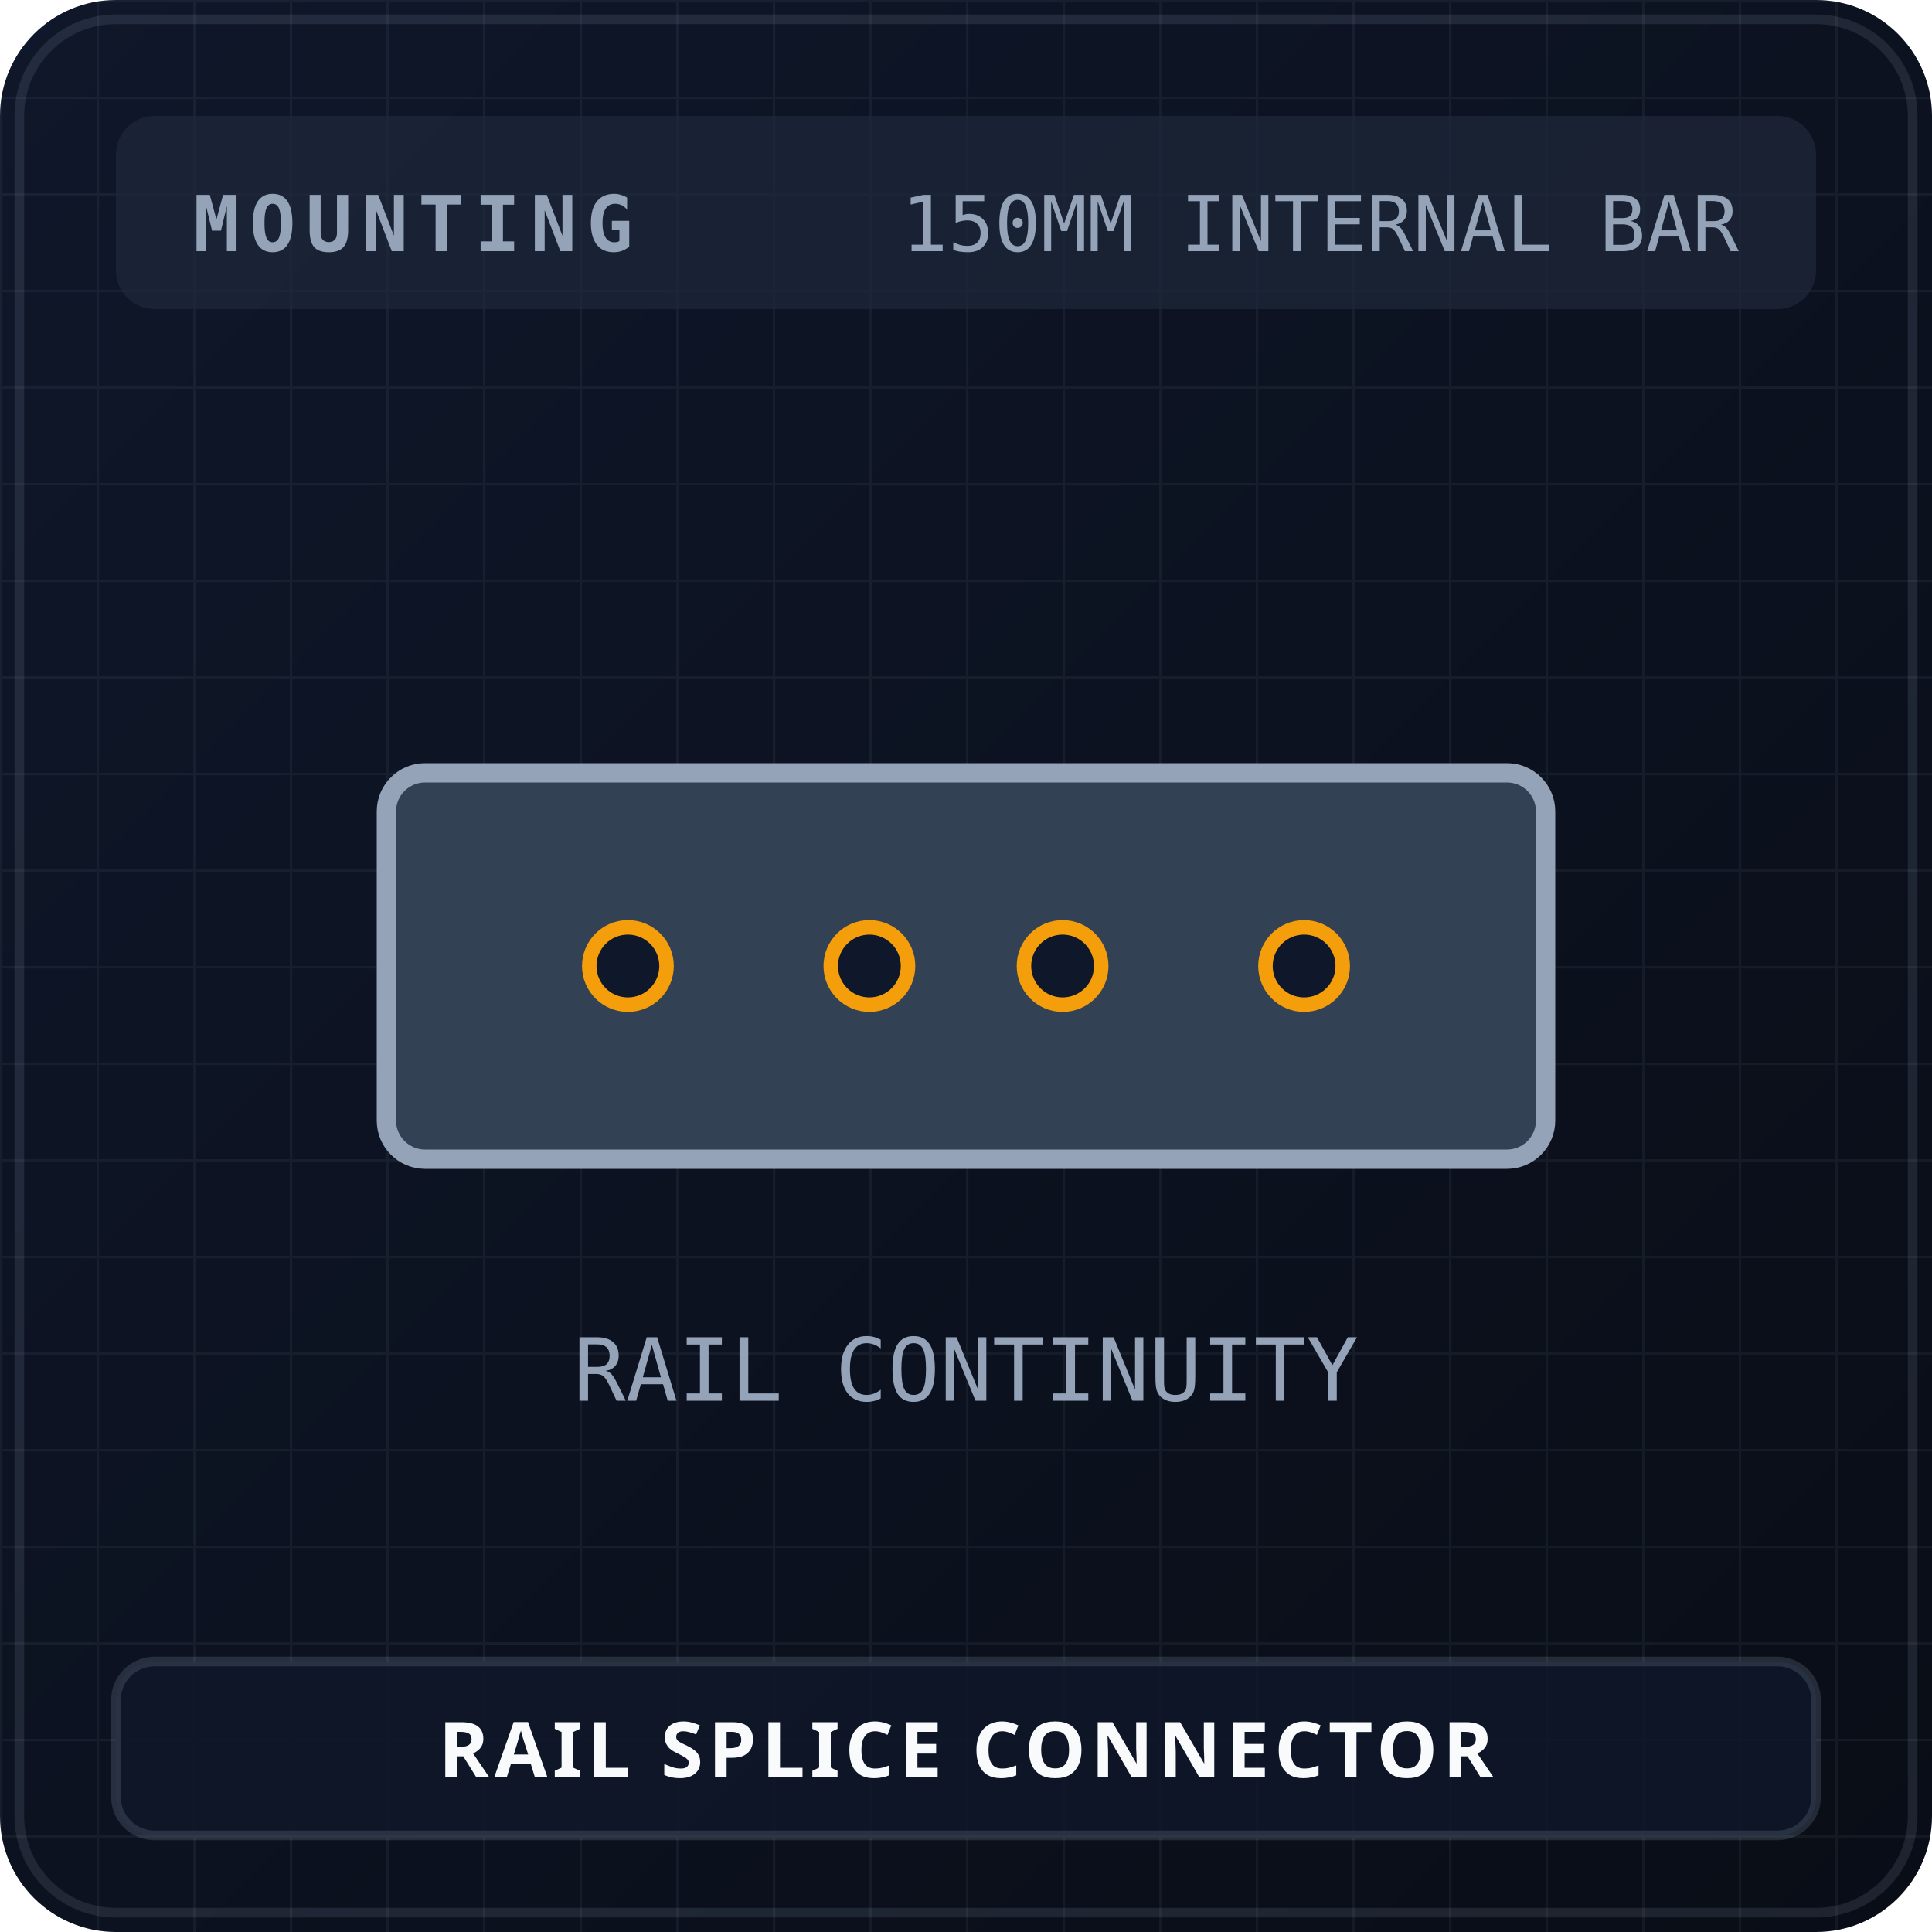
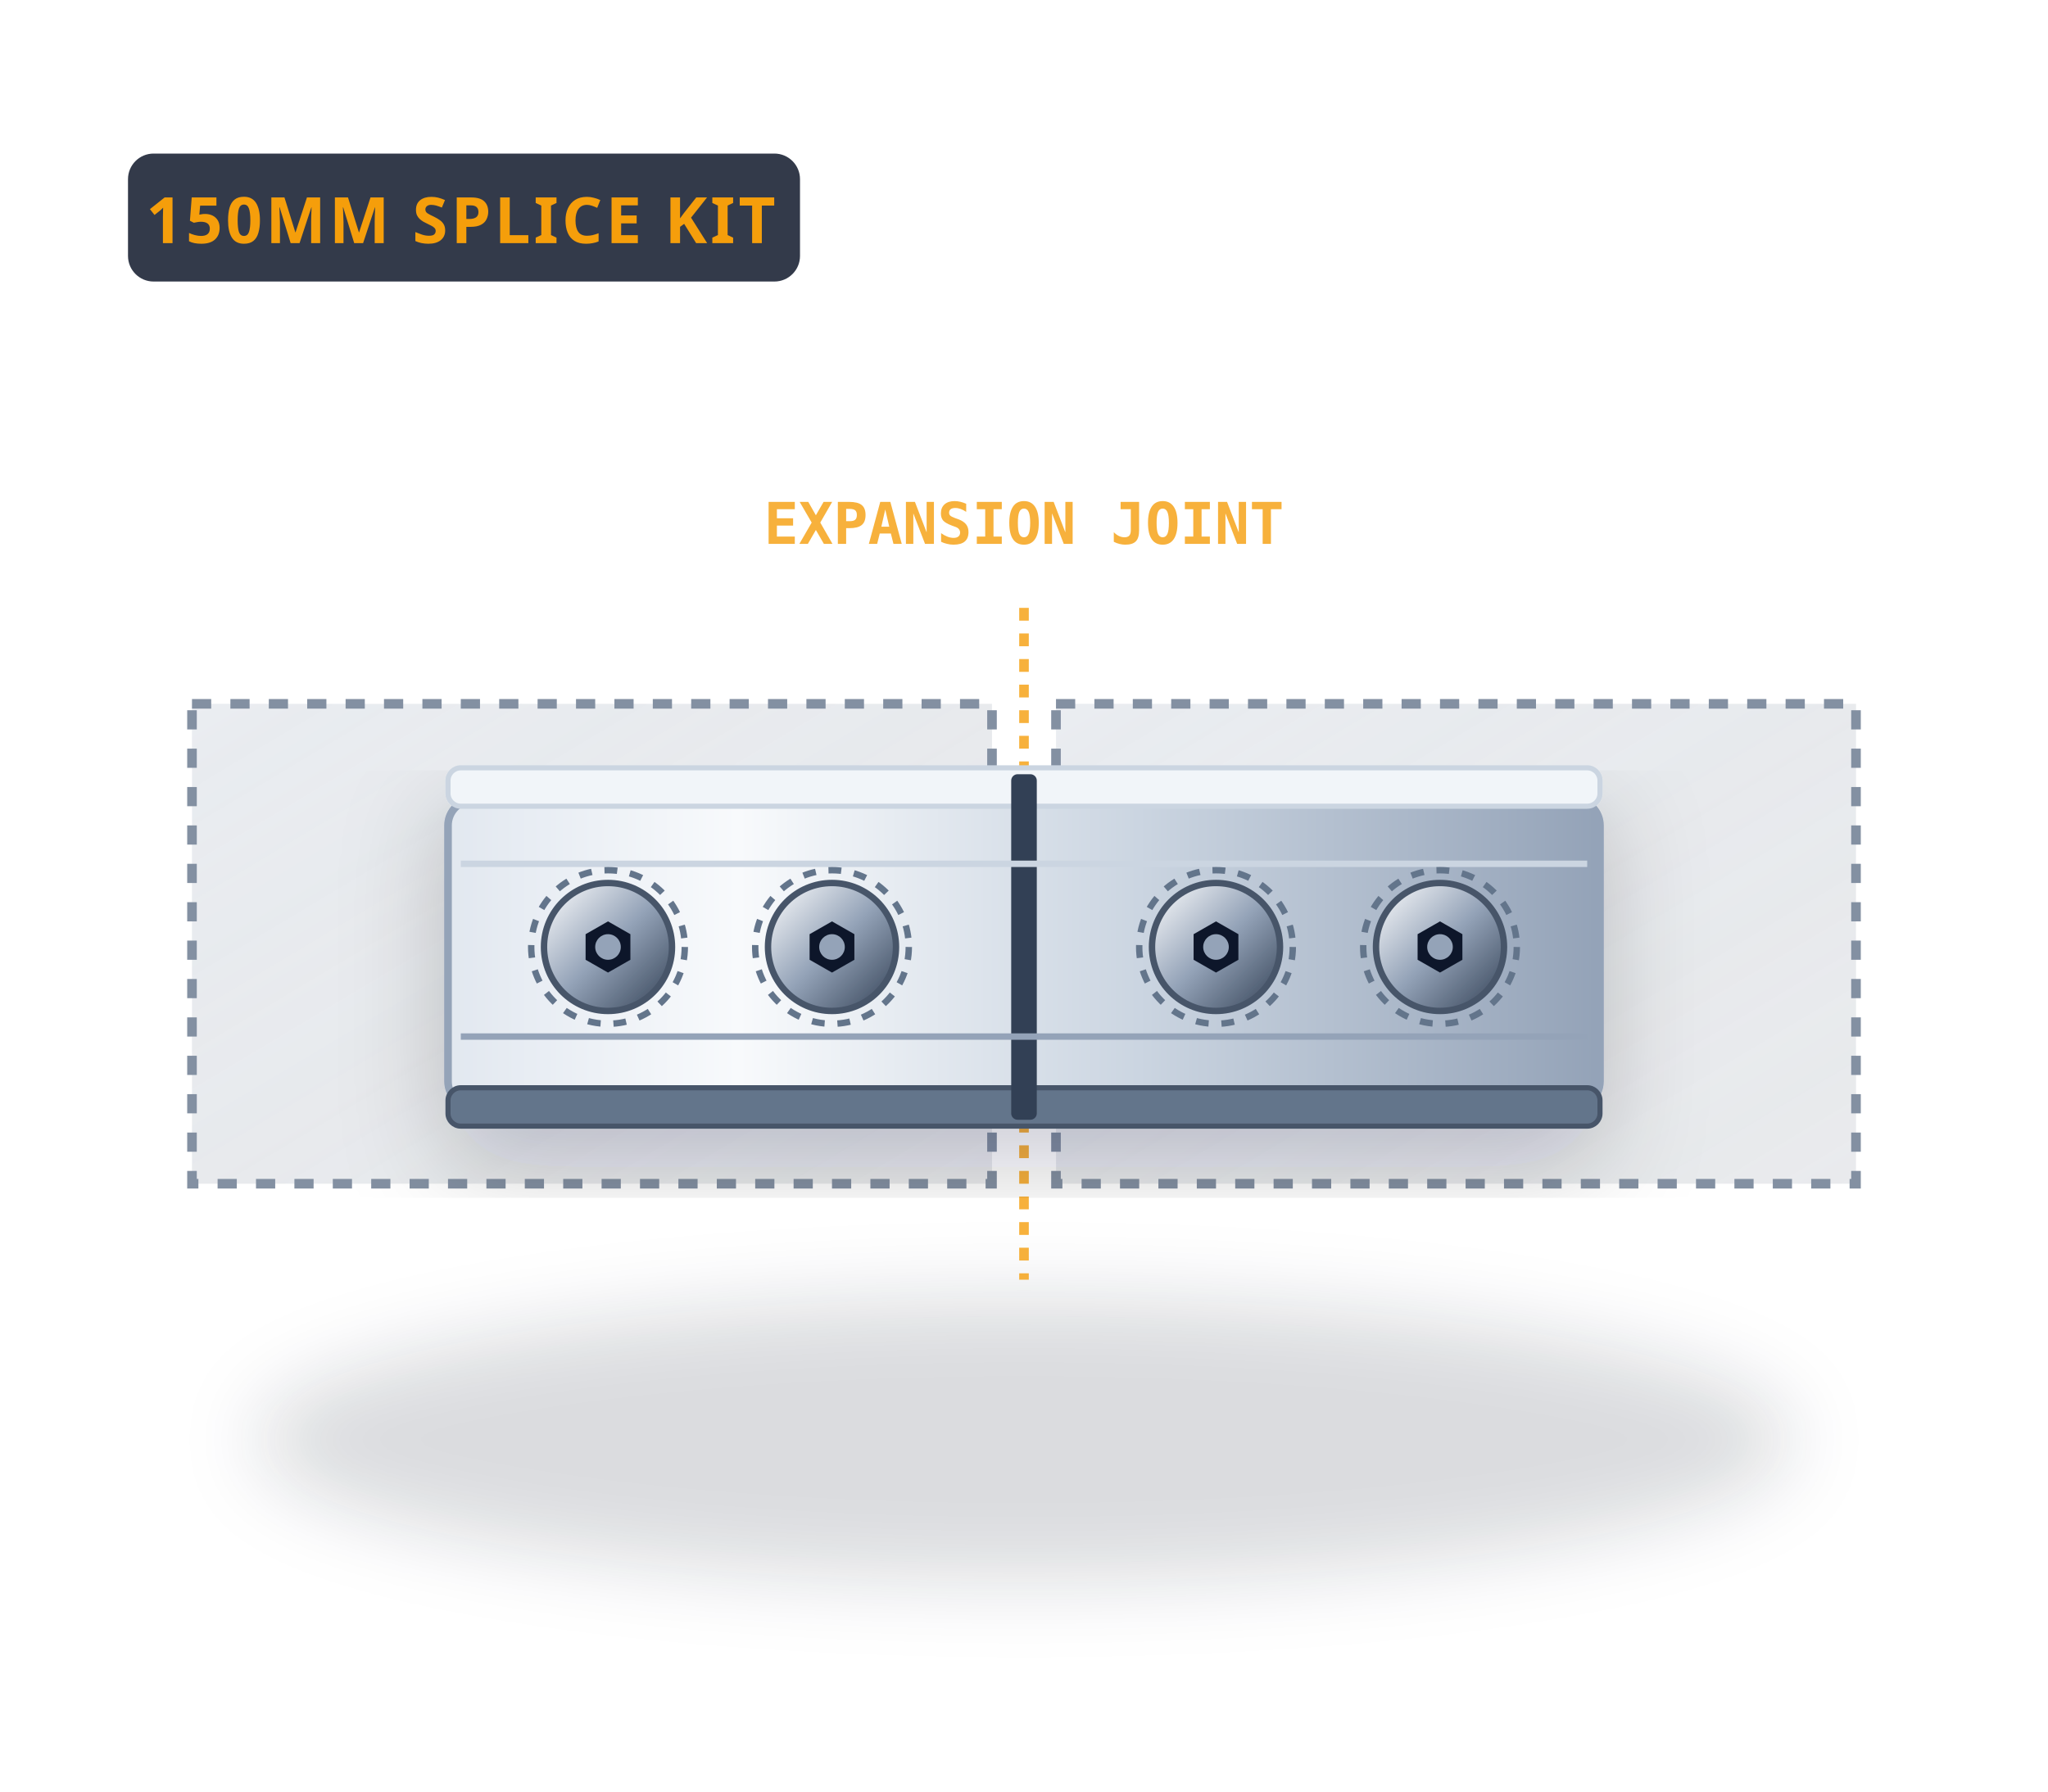
- <svg xmlns="http://www.w3.org/2000/svg" viewBox="0 0 200 200" width="200" height="200">
+ <svg xmlns="http://www.w3.org/2000/svg" viewBox="0 0 320 280" width="100%" height="100%" fill="none">
  <defs>
-     <linearGradient id="bgGrad" x1="0%" y1="0%" x2="100%" y2="100%">
-       <stop offset="0%" stop-color="#0F172A" />
-       <stop offset="100%" stop-color="#090D16" />
+     <linearGradient id="spliceFace" x1="0%" y1="0%" x2="100%" y2="0%">
+       <stop offset="0%" stop-color="#E2E8F0" />
+       <stop offset="25%" stop-color="#F8FAFC" />
+       <stop offset="60%" stop-color="#CBD5E1" />
+       <stop offset="100%" stop-color="#94A3B8" />
    </linearGradient>
-     <pattern id="grid" width="10" height="10" patternUnits="userSpaceOnUse">
-       <path d="M 10 0 L 0 0 0 10" fill="none" stroke="rgba(148, 163, 184, 0.08)" stroke-width="0.5" />
-     </pattern>
+     <linearGradient id="railGhost" x1="0%" y1="0%" x2="100%" y2="100%">
+       <stop offset="0%" stop-color="#94A3B8" stop-opacity="0.25" />
+       <stop offset="100%" stop-color="#475569" stop-opacity="0.15" />
+     </linearGradient>
+     <linearGradient id="boltHead" x1="0%" y1="0%" x2="100%" y2="100%">
+       <stop offset="0%" stop-color="#FFFFFF" />
+       <stop offset="50%" stop-color="#94A3B8" />
+       <stop offset="100%" stop-color="#334155" />
+     </linearGradient>
+     <filter id="spliceShadow" x="-10%" y="-10%" width="130%" height="130%">
+       <feDropShadow dx="0" dy="6" stdDeviation="8" flood-color="#0F172A" flood-opacity="0.2" />
+     </filter>
  </defs>
-   <rect width="200" height="200" rx="12" fill="url(#bgGrad)" />
-   <rect width="200" height="200" rx="12" fill="url(#grid)" />
-   <rect x="2" y="2" width="196" height="196" rx="10" fill="none" stroke="rgba(148, 163, 184, 0.15)" stroke-width="1" />
-   <rect x="12" y="12" width="176" height="20" rx="4" fill="rgba(30, 41, 59, 0.7)" />
-   <text x="20" y="26" fill="#94A3B8" font-size="8" font-weight="700" font-family="monospace" letter-spacing="1">MOUNTING</text>
-   <text x="180" y="26" text-anchor="end" fill="#94A3B8" font-size="8" font-family="monospace">150MM INTERNAL BAR</text>
-   <g transform="translate(0, 0)">
-     <rect x="40" y="80" width="120" height="40" rx="4" fill="#334155" stroke="#94A3B8" stroke-width="2" />
-     <circle cx="65" cy="100" r="4" fill="#0F172A" stroke="#F59E0B" stroke-width="1.5" />
-     <circle cx="90" cy="100" r="4" fill="#0F172A" stroke="#F59E0B" stroke-width="1.5" />
-     <circle cx="110" cy="100" r="4" fill="#0F172A" stroke="#F59E0B" stroke-width="1.5" />
-     <circle cx="135" cy="100" r="4" fill="#0F172A" stroke="#F59E0B" stroke-width="1.5" />
-     <text x="100" y="145" text-anchor="middle" fill="#94A3B8" font-size="9" font-family="monospace">RAIL CONTINUITY</text>
+   <ellipse cx="160" cy="225" rx="120" ry="22" fill="#0F172A" opacity="0.15" filter="blur(6px)" />
+   <g opacity="0.8">
+     <path d="M 30 110 L 155 110 L 155 185 L 30 185 Z" fill="url(#railGhost)" stroke="#64748B" stroke-width="1.5" stroke-dasharray="3 3" />
+     <path d="M 165 110 L 290 110 L 290 185 L 165 185 Z" fill="url(#railGhost)" stroke="#64748B" stroke-width="1.5" stroke-dasharray="3 3" />
+     <line x1="160" y1="95" x2="160" y2="200" stroke="#F59E0B" stroke-width="1.5" stroke-dasharray="2 2" />
+     <text x="160" y="85" fill="#F59E0B" font-family="monospace" font-size="9" text-anchor="middle" font-weight="700">EXPANSION JOINT</text>
  </g>
-   <rect x="12" y="172" width="176" height="18" rx="4" fill="rgba(15, 23, 42, 0.85)" stroke="rgba(148, 163, 184, 0.2)" stroke-width="1" />
-   <text x="100" y="184" text-anchor="middle" fill="#F8FAFC" font-size="8" font-weight="600" font-family="system-ui, sans-serif" letter-spacing="0.5">RAIL SPLICE CONNECTOR</text>
+   <g filter="url(#spliceShadow)">
+     <rect x="70" y="125" width="180" height="48" rx="4" fill="url(#spliceFace)" stroke="#94A3B8" stroke-width="1.2" />
+     <rect x="70" y="120" width="180" height="6" rx="2" fill="#F1F5F9" stroke="#CBD5E1" stroke-width="0.8" />
+     <rect x="70" y="170" width="180" height="6" rx="2" fill="#64748B" stroke="#475569" stroke-width="0.8" />
+     <rect x="158" y="121" width="4" height="54" fill="#334155" rx="1" />
+     <line x1="72" y1="135" x2="248" y2="135" stroke="#CBD5E1" stroke-width="1" />
+     <line x1="72" y1="162" x2="248" y2="162" stroke="#94A3B8" stroke-width="1" />
+     <g transform="translate(95, 148)">
+       <circle cx="0" cy="0" r="10" fill="url(#boltHead)" stroke="#475569" stroke-width="1" />
+       <circle cx="0" cy="0" r="12" fill="none" stroke="#64748B" stroke-width="1" stroke-dasharray="2 2" />
+       <polygon points="0,-4 3.5,-2 3.5,2 0,4 -3.5,2 -3.5,-2" fill="#0F172A" />
+       <circle cx="0" cy="0" r="2" fill="#94A3B8" />
+     </g>
+     <g transform="translate(130, 148)">
+       <circle cx="0" cy="0" r="10" fill="url(#boltHead)" stroke="#475569" stroke-width="1" />
+       <circle cx="0" cy="0" r="12" fill="none" stroke="#64748B" stroke-width="1" stroke-dasharray="2 2" />
+       <polygon points="0,-4 3.5,-2 3.5,2 0,4 -3.5,2 -3.5,-2" fill="#0F172A" />
+       <circle cx="0" cy="0" r="2" fill="#94A3B8" />
+     </g>
+     <g transform="translate(190, 148)">
+       <circle cx="0" cy="0" r="10" fill="url(#boltHead)" stroke="#475569" stroke-width="1" />
+       <circle cx="0" cy="0" r="12" fill="none" stroke="#64748B" stroke-width="1" stroke-dasharray="2 2" />
+       <polygon points="0,-4 3.5,-2 3.5,2 0,4 -3.5,2 -3.5,-2" fill="#0F172A" />
+       <circle cx="0" cy="0" r="2" fill="#94A3B8" />
+     </g>
+     <g transform="translate(225, 148)">
+       <circle cx="0" cy="0" r="10" fill="url(#boltHead)" stroke="#475569" stroke-width="1" />
+       <circle cx="0" cy="0" r="12" fill="none" stroke="#64748B" stroke-width="1" stroke-dasharray="2 2" />
+       <polygon points="0,-4 3.5,-2 3.5,2 0,4 -3.5,2 -3.5,-2" fill="#0F172A" />
+       <circle cx="0" cy="0" r="2" fill="#94A3B8" />
+     </g>
+   </g>
+   <g transform="translate(20, 24)">
+     <rect x="0" y="0" width="105" height="20" rx="4" fill="#0F172A" opacity="0.85" />
+     <text x="52" y="14" fill="#F59E0B" font-family="system-ui, sans-serif" font-size="10" font-weight="700" text-anchor="middle" letter-spacing="0.5">150MM SPLICE KIT</text>
+   </g>
</svg>
